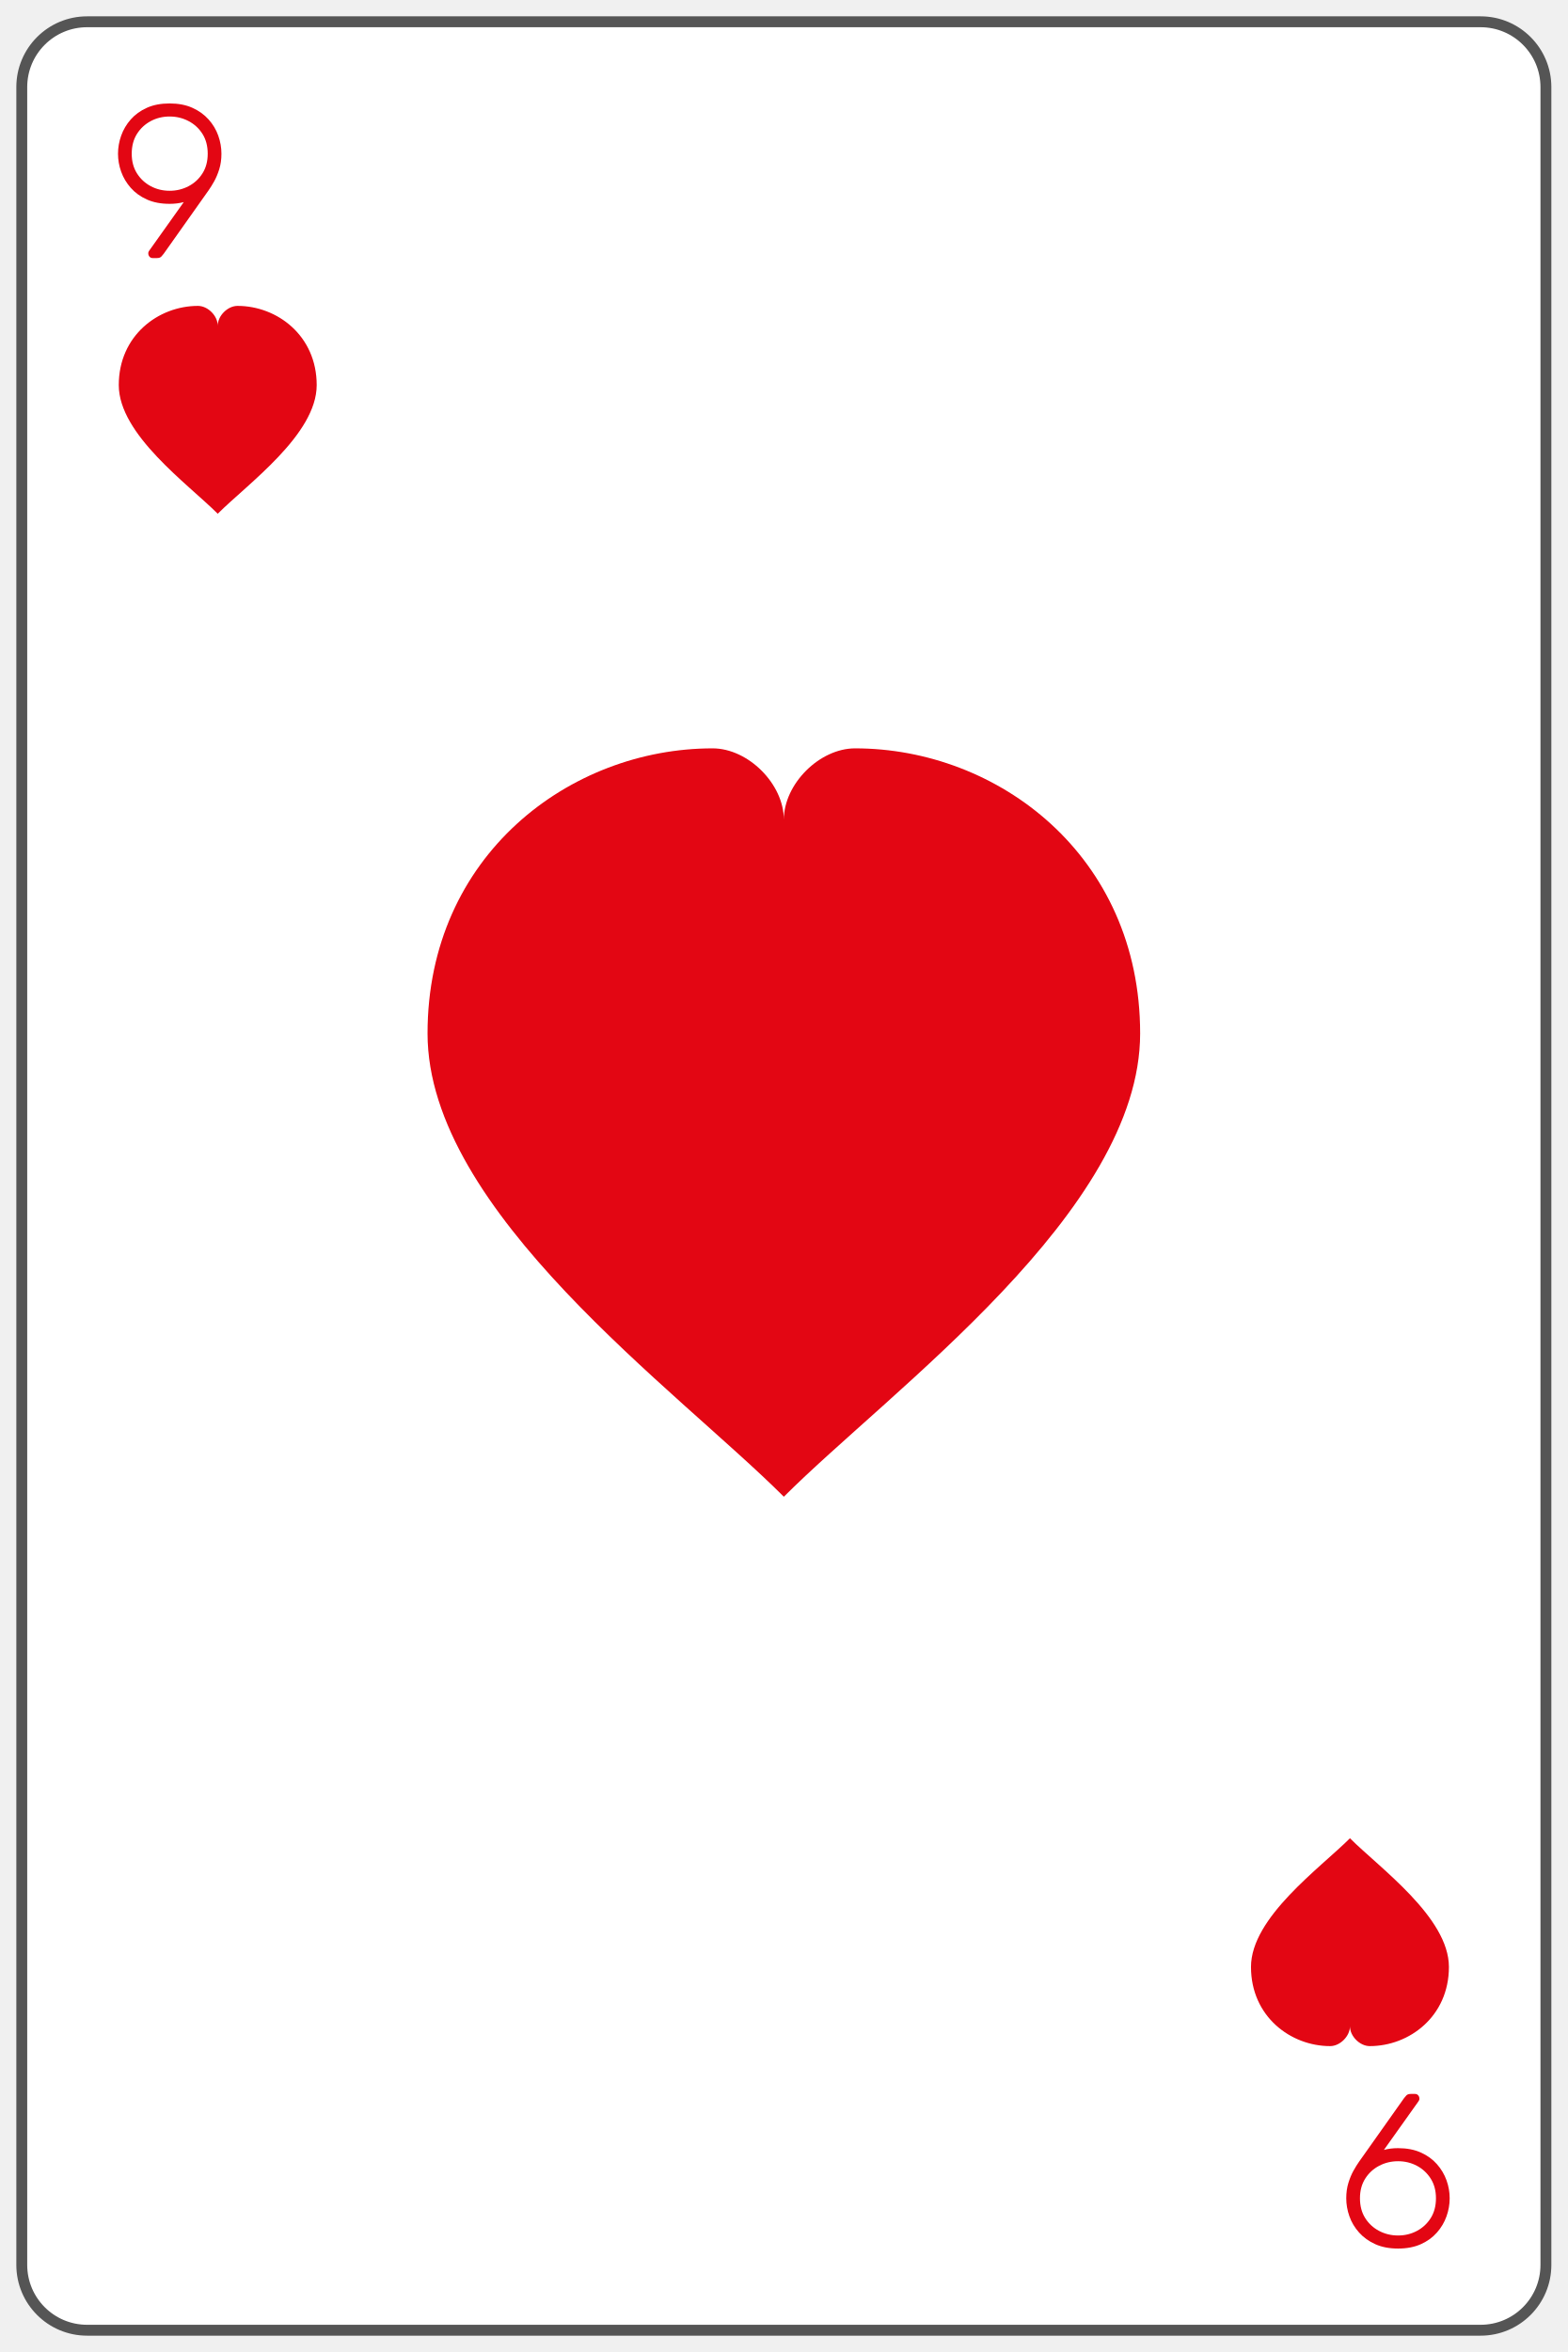
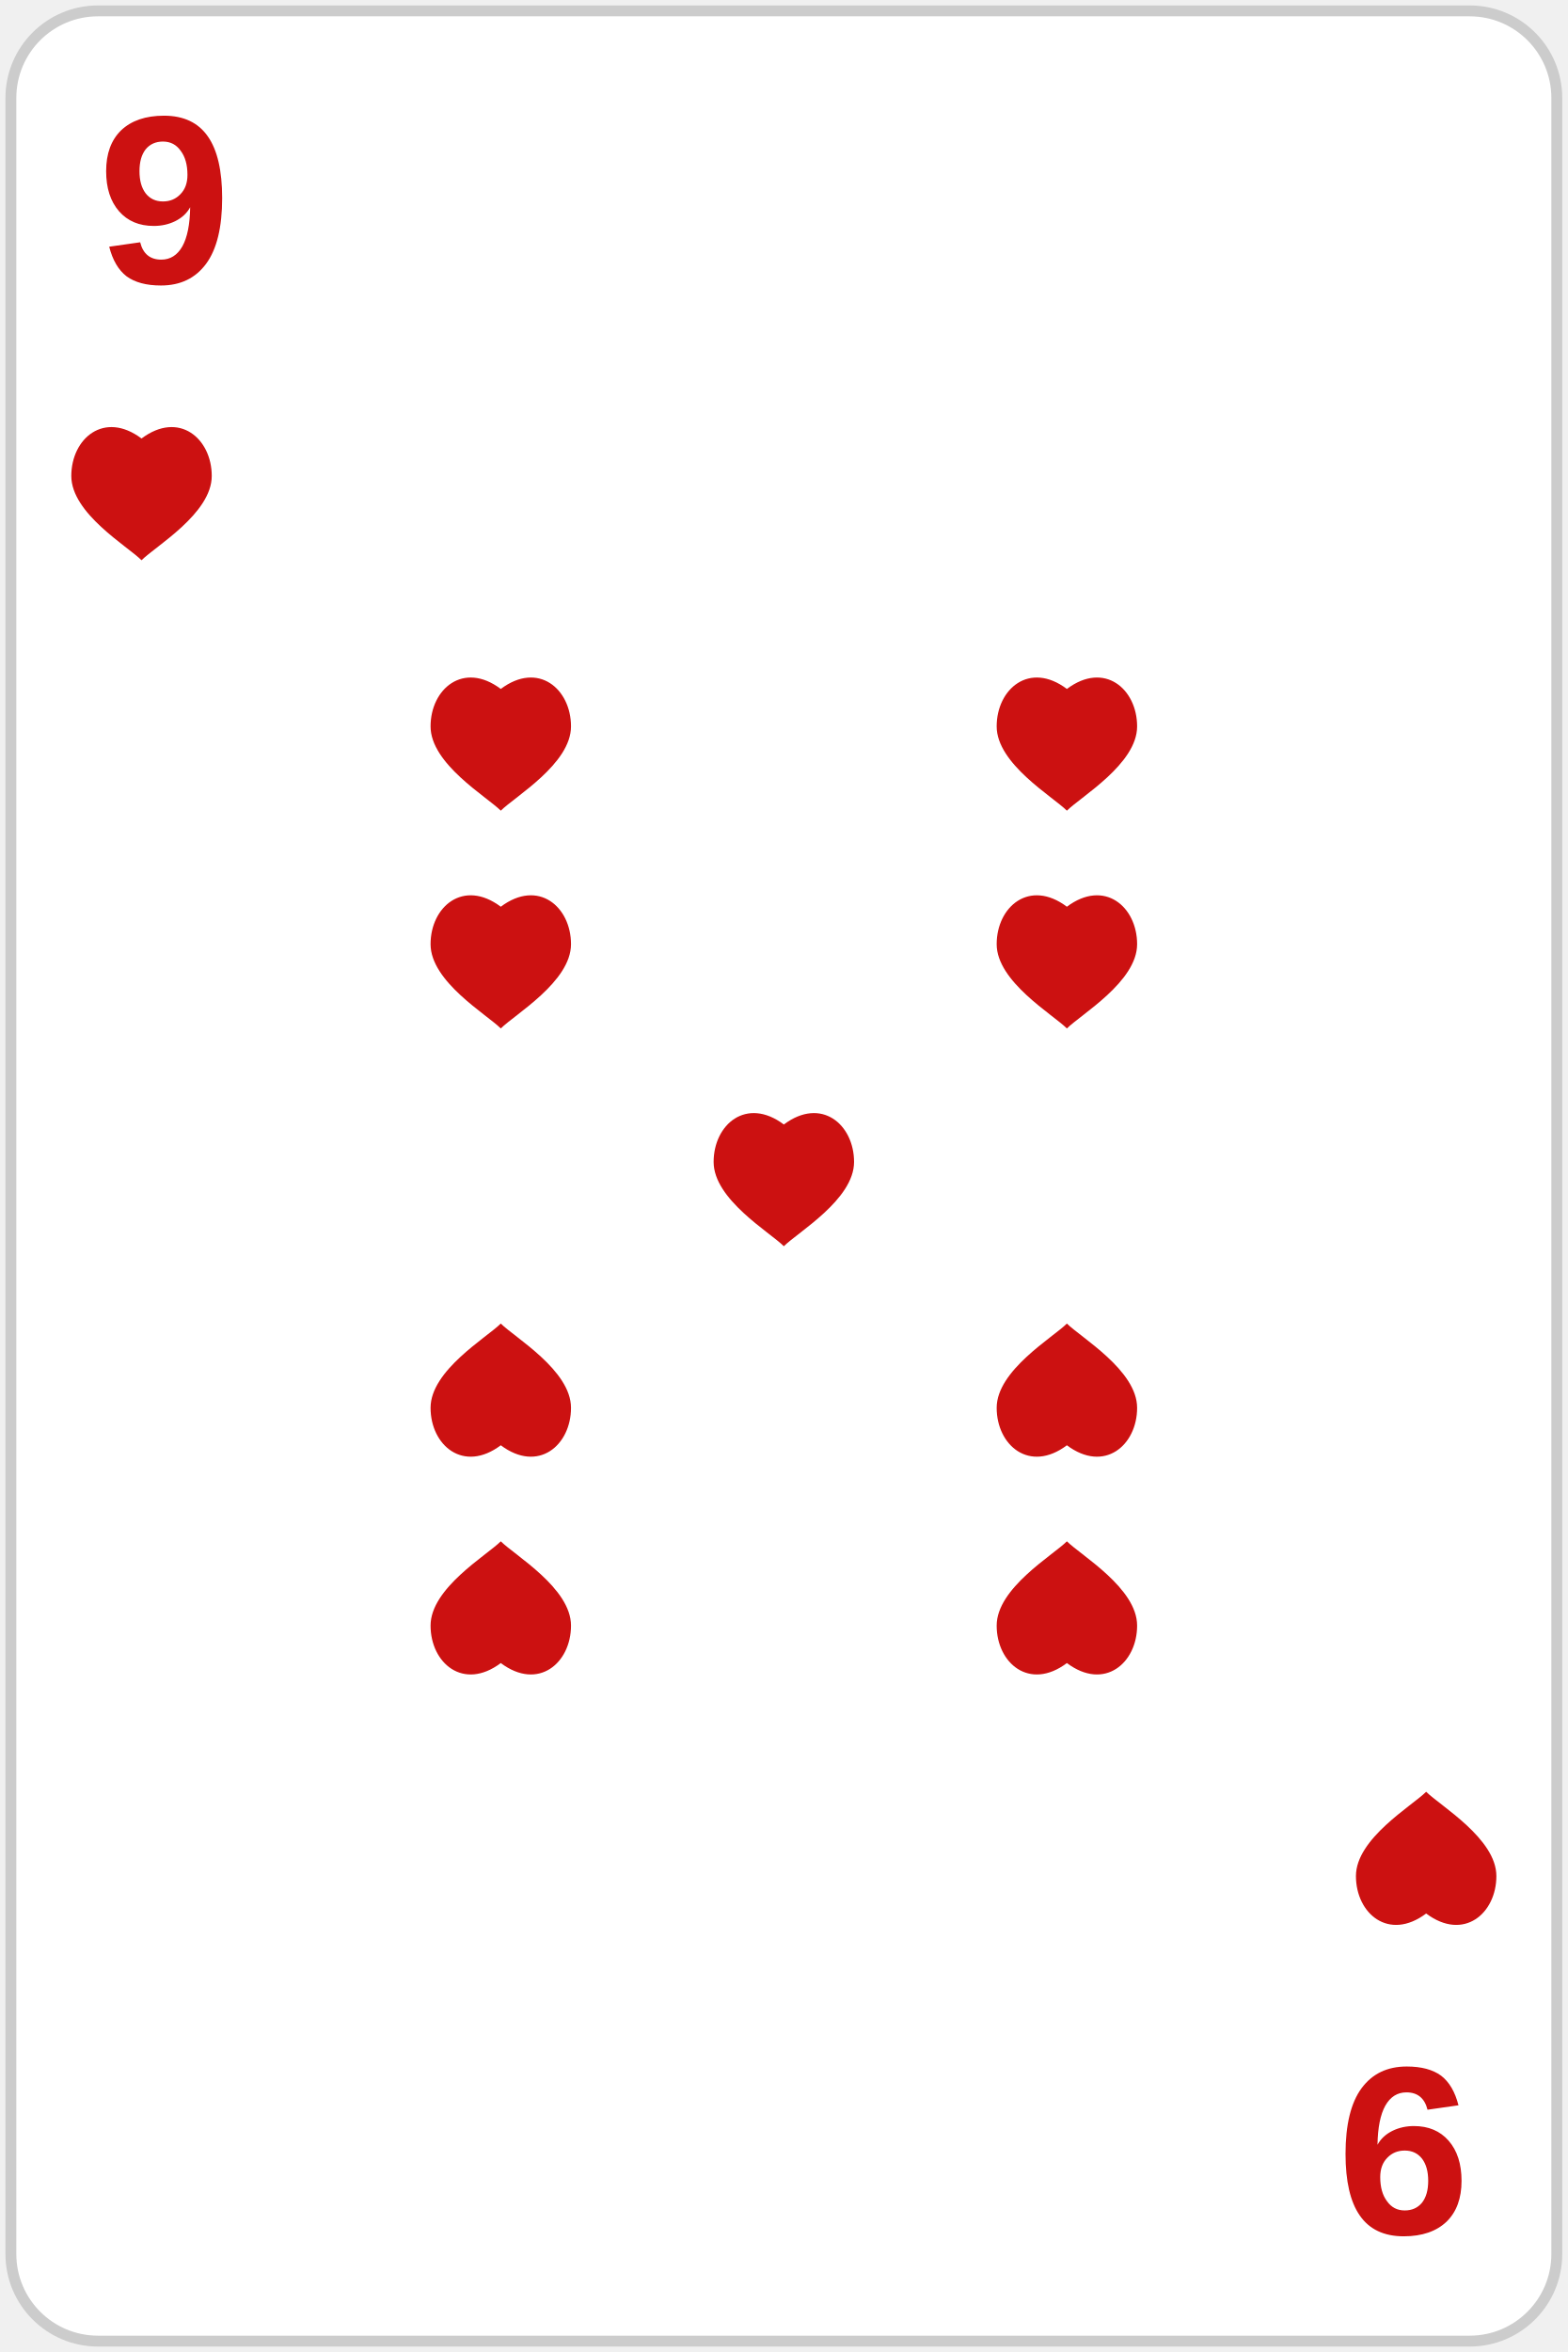
<svg xmlns="http://www.w3.org/2000/svg" viewBox="0 0 72 108">
-   <rect fill="white" stroke="#555" stroke-width="0.5" x="1" y="1" width="70" height="106" rx="3" ry="3" />
-   <path fill="#E30613" transform="translate(5.000,2.500)" d="M2.01 9.35Q1.92 9.35 1.865 9.285Q1.81 9.22 1.81 9.13Q1.81 9.08 1.83 9.05Q1.85 9.02 1.86 9.0L3.44 6.78Q3.14 6.86 2.79 6.86Q2.19 6.86 1.745 6.66Q1.3 6.46 1.005 6.125Q0.71 5.79 0.565 5.385Q0.42 4.98 0.42 4.56Q0.42 4.14 0.565 3.73Q0.71 3.32 1.005 2.985Q1.3 2.65 1.745 2.45Q2.19 2.25 2.79 2.25Q3.39 2.25 3.835 2.45Q4.28 2.65 4.58 2.985Q4.88 3.32 5.025 3.73Q5.17 4.14 5.17 4.56Q5.17 4.95 5.07 5.27Q4.97 5.59 4.835 5.83Q4.7 6.07 4.58 6.24L2.52 9.15Q2.48 9.2 2.415 9.275Q2.35 9.35 2.21 9.35ZM2.79 6.26Q3.26 6.26 3.66 6.05Q4.06 5.84 4.3 5.46Q4.54 5.08 4.54 4.56Q4.54 4.03 4.3 3.65Q4.06 3.27 3.66 3.06Q3.26 2.85 2.79 2.85Q2.32 2.85 1.925 3.06Q1.53 3.27 1.29 3.65Q1.05 4.03 1.05 4.56Q1.05 5.08 1.29 5.46Q1.53 5.84 1.925 6.05Q2.32 6.26 2.79 6.26Z" />
-   <path fill="#E30613" transform="translate(10.000,19.500) scale(0.4545)" d="M0,9 C-3,6 -10,1 -10,-4 C-10,-9 -6,-12 -2,-12 C-1,-12 0,-11 0,-10 C0,-11 1,-12 2,-12 C6,-12 10,-9 10,-4 C10,1 3,6 0,9 Z" />
-   <path fill="#E30613" transform="translate(36.000,54.000) scale(1.6364)" d="M0,9 C-3,6 -10,1 -10,-4 C-10,-9 -6,-12 -2,-12 C-1,-12 0,-11 0,-10 C0,-11 1,-12 2,-12 C6,-12 10,-9 10,-4 C10,1 3,6 0,9 Z" />
+   <rect fill="white" stroke="#cccccc" stroke-width="0.5" x="0.5" y="0.5" width="71" height="107" rx="4" />
+   <text x="4.5" y="13" font-family="Arial,Helvetica,sans-serif" font-size="11" font-weight="bold" fill="#CC1111">9</text>
+   <path fill="#CC1111" d="M 0,7.5 C -1.5,6 -7.5,2.5 -7.5,-1.5 C -7.5,-5.5 -4,-8.5 0,-5.5 C 4,-8.5 7.5,-5.5 7.5,-1.5 C 7.5,2.5 1.5,6 0,7.5 Z" transform="translate(6.5,22.5) scale(0.43)" />
  <g transform="translate(72,108) rotate(180)">
-     <path fill="#E30613" transform="translate(5.000,2.500)" d="M2.01 9.35Q1.92 9.35 1.865 9.285Q1.81 9.22 1.81 9.13Q1.81 9.08 1.83 9.05Q1.85 9.02 1.86 9.0L3.44 6.78Q3.14 6.86 2.79 6.86Q2.19 6.86 1.745 6.66Q1.3 6.46 1.005 6.125Q0.71 5.79 0.565 5.385Q0.42 4.98 0.42 4.56Q0.42 4.14 0.565 3.73Q0.71 3.32 1.005 2.985Q1.3 2.65 1.745 2.45Q2.19 2.25 2.79 2.25Q3.39 2.25 3.835 2.45Q4.28 2.65 4.58 2.985Q4.88 3.32 5.025 3.73Q5.17 4.14 5.17 4.56Q5.17 4.95 5.07 5.27Q4.97 5.59 4.835 5.83Q4.7 6.07 4.58 6.24L2.52 9.15Q2.48 9.2 2.415 9.275Q2.35 9.35 2.21 9.35ZM2.79 6.26Q3.26 6.26 3.66 6.05Q4.06 5.84 4.3 5.46Q4.54 5.08 4.54 4.56Q4.54 4.03 4.3 3.65Q4.06 3.27 3.66 3.06Q3.26 2.85 2.79 2.85Q2.32 2.85 1.925 3.06Q1.53 3.27 1.29 3.65Q1.05 4.03 1.05 4.56Q1.05 5.08 1.29 5.46Q1.53 5.84 1.925 6.05Q2.32 6.26 2.79 6.26Z" />
-     <path fill="#E30613" transform="translate(10.000,19.500) scale(0.4545)" d="M0,9 C-3,6 -10,1 -10,-4 C-10,-9 -6,-12 -2,-12 C-1,-12 0,-11 0,-10 C0,-11 1,-12 2,-12 C6,-12 10,-9 10,-4 C10,1 3,6 0,9 Z" />
+     <text x="4.5" y="13" font-family="Arial,Helvetica,sans-serif" font-size="11" font-weight="bold" fill="#CC1111">9</text>
+     <path fill="#CC1111" d="M 0,7.5 C -1.5,6 -7.5,2.5 -7.5,-1.5 C -7.5,-5.5 -4,-8.5 0,-5.5 C 4,-8.5 7.5,-5.5 7.5,-1.5 C 7.5,2.5 1.5,6 0,7.5 Z" transform="translate(6.5,22.5) scale(0.43)" />
  </g>
+   <path fill="#CC1111" d="M 0,7.5 C -1.5,6 -7.5,2.5 -7.5,-1.5 C -7.5,-5.5 -4,-8.5 0,-5.5 C 4,-8.5 7.5,-5.5 7.5,-1.5 C 7.5,2.5 1.5,6 0,7.5 Z" transform="translate(23,34) scale(0.43)" />
+   <path fill="#CC1111" d="M 0,7.5 C -1.5,6 -7.5,2.5 -7.5,-1.5 C -7.5,-5.5 -4,-8.5 0,-5.5 C 4,-8.5 7.5,-5.5 7.5,-1.5 C 7.5,2.5 1.5,6 0,7.5 Z" transform="translate(49,34) scale(0.43)" />
+   <path fill="#CC1111" d="M 0,7.5 C -1.5,6 -7.5,2.5 -7.5,-1.5 C -7.5,-5.5 -4,-8.5 0,-5.5 C 4,-8.5 7.5,-5.5 7.5,-1.5 C 7.5,2.5 1.5,6 0,7.5 Z" transform="translate(23,44) scale(0.43)" />
+   <path fill="#CC1111" d="M 0,7.5 C -1.5,6 -7.5,2.5 -7.5,-1.5 C -7.5,-5.5 -4,-8.5 0,-5.5 C 4,-8.5 7.5,-5.5 7.5,-1.5 C 7.5,2.5 1.5,6 0,7.5 Z" transform="translate(49,44) scale(0.43)" />
+   <path fill="#CC1111" d="M 0,7.5 C -1.5,6 -7.5,2.5 -7.5,-1.5 C -7.5,-5.5 -4,-8.5 0,-5.5 C 4,-8.5 7.5,-5.5 7.5,-1.5 C 7.5,2.5 1.5,6 0,7.5 Z" transform="translate(36,54) scale(0.43)" />
+   <path fill="#CC1111" d="M 0,7.5 C -1.5,6 -7.5,2.5 -7.5,-1.5 C -7.5,-5.5 -4,-8.5 0,-5.5 C 4,-8.5 7.5,-5.5 7.5,-1.5 C 7.5,2.5 1.5,6 0,7.5 Z" transform="translate(23,64) scale(0.43) rotate(180)" />
+   <path fill="#CC1111" d="M 0,7.5 C -1.5,6 -7.5,2.5 -7.5,-1.5 C -7.5,-5.5 -4,-8.5 0,-5.5 C 4,-8.5 7.5,-5.5 7.5,-1.5 C 7.5,2.5 1.5,6 0,7.5 Z" transform="translate(49,64) scale(0.43) rotate(180)" />
+   <path fill="#CC1111" d="M 0,7.5 C -1.5,6 -7.5,2.5 -7.5,-1.5 C -7.5,-5.5 -4,-8.5 0,-5.5 C 4,-8.5 7.5,-5.5 7.5,-1.5 C 7.5,2.5 1.5,6 0,7.5 Z" transform="translate(23,74) scale(0.43) rotate(180)" />
+   <path fill="#CC1111" d="M 0,7.5 C -1.5,6 -7.5,2.5 -7.5,-1.5 C -7.5,-5.5 -4,-8.5 0,-5.5 C 4,-8.5 7.5,-5.5 7.5,-1.5 C 7.5,2.5 1.5,6 0,7.5 Z" transform="translate(49,74) scale(0.43) rotate(180)" />
</svg>
